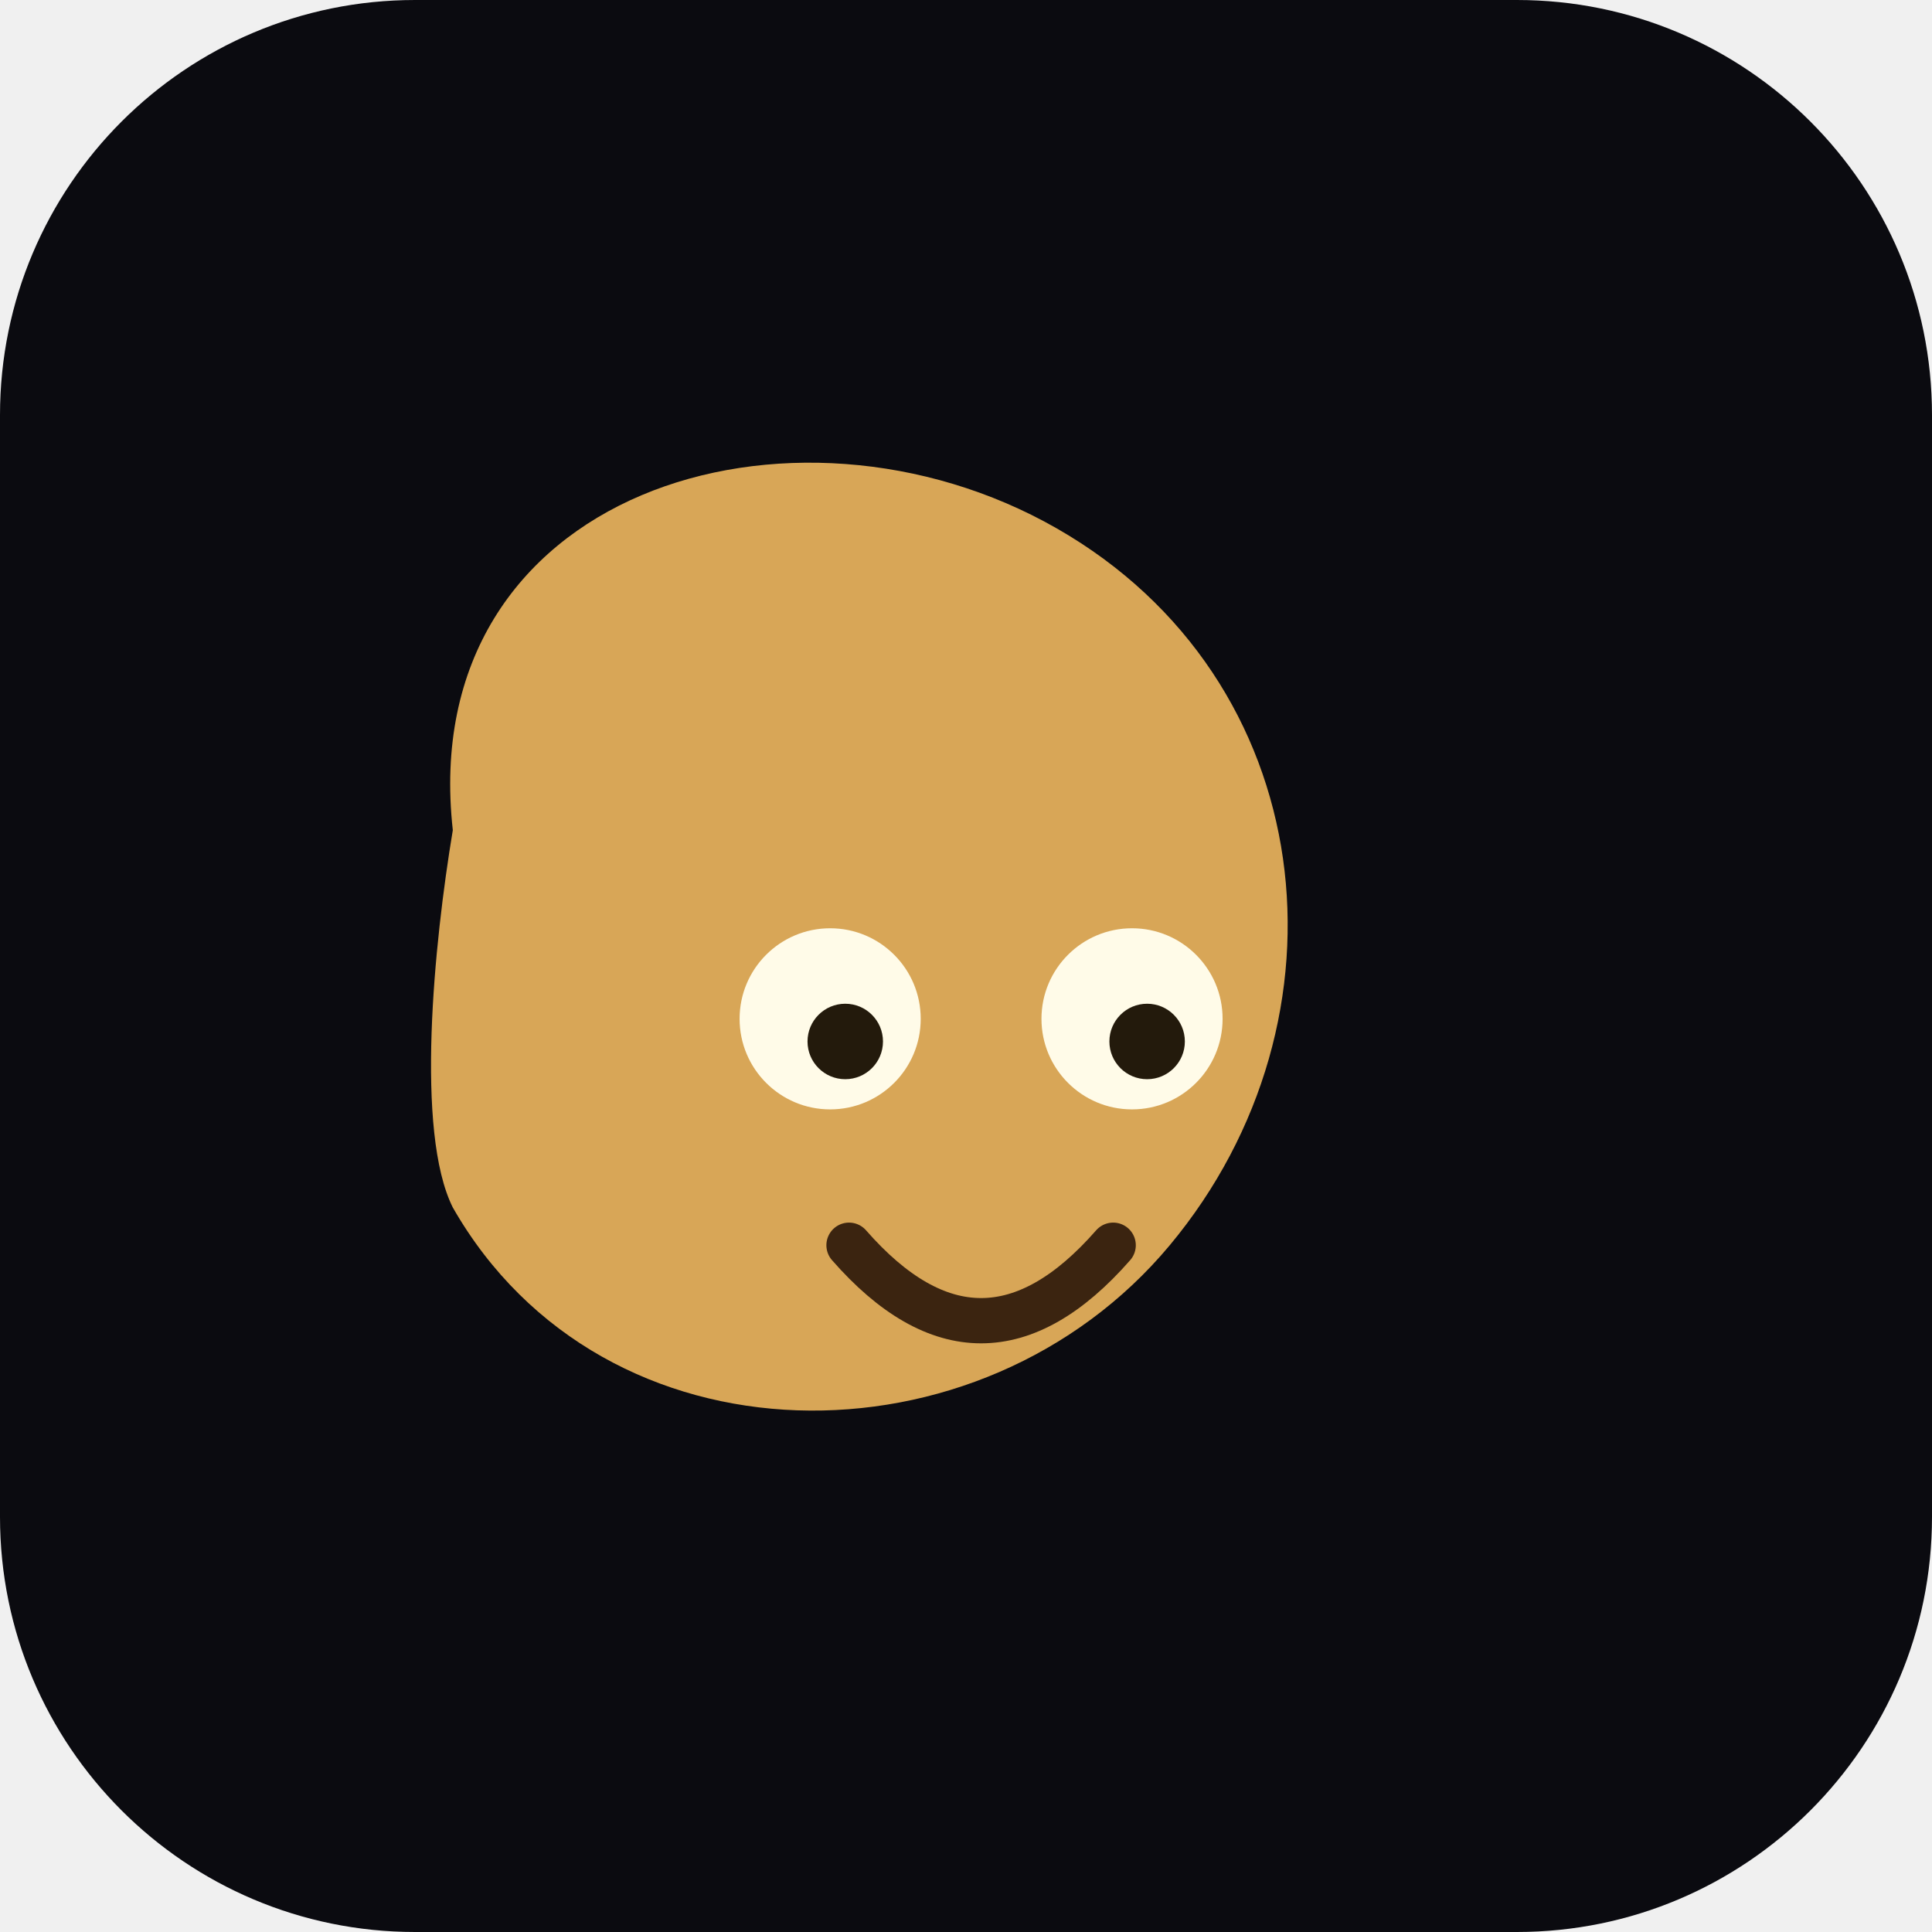
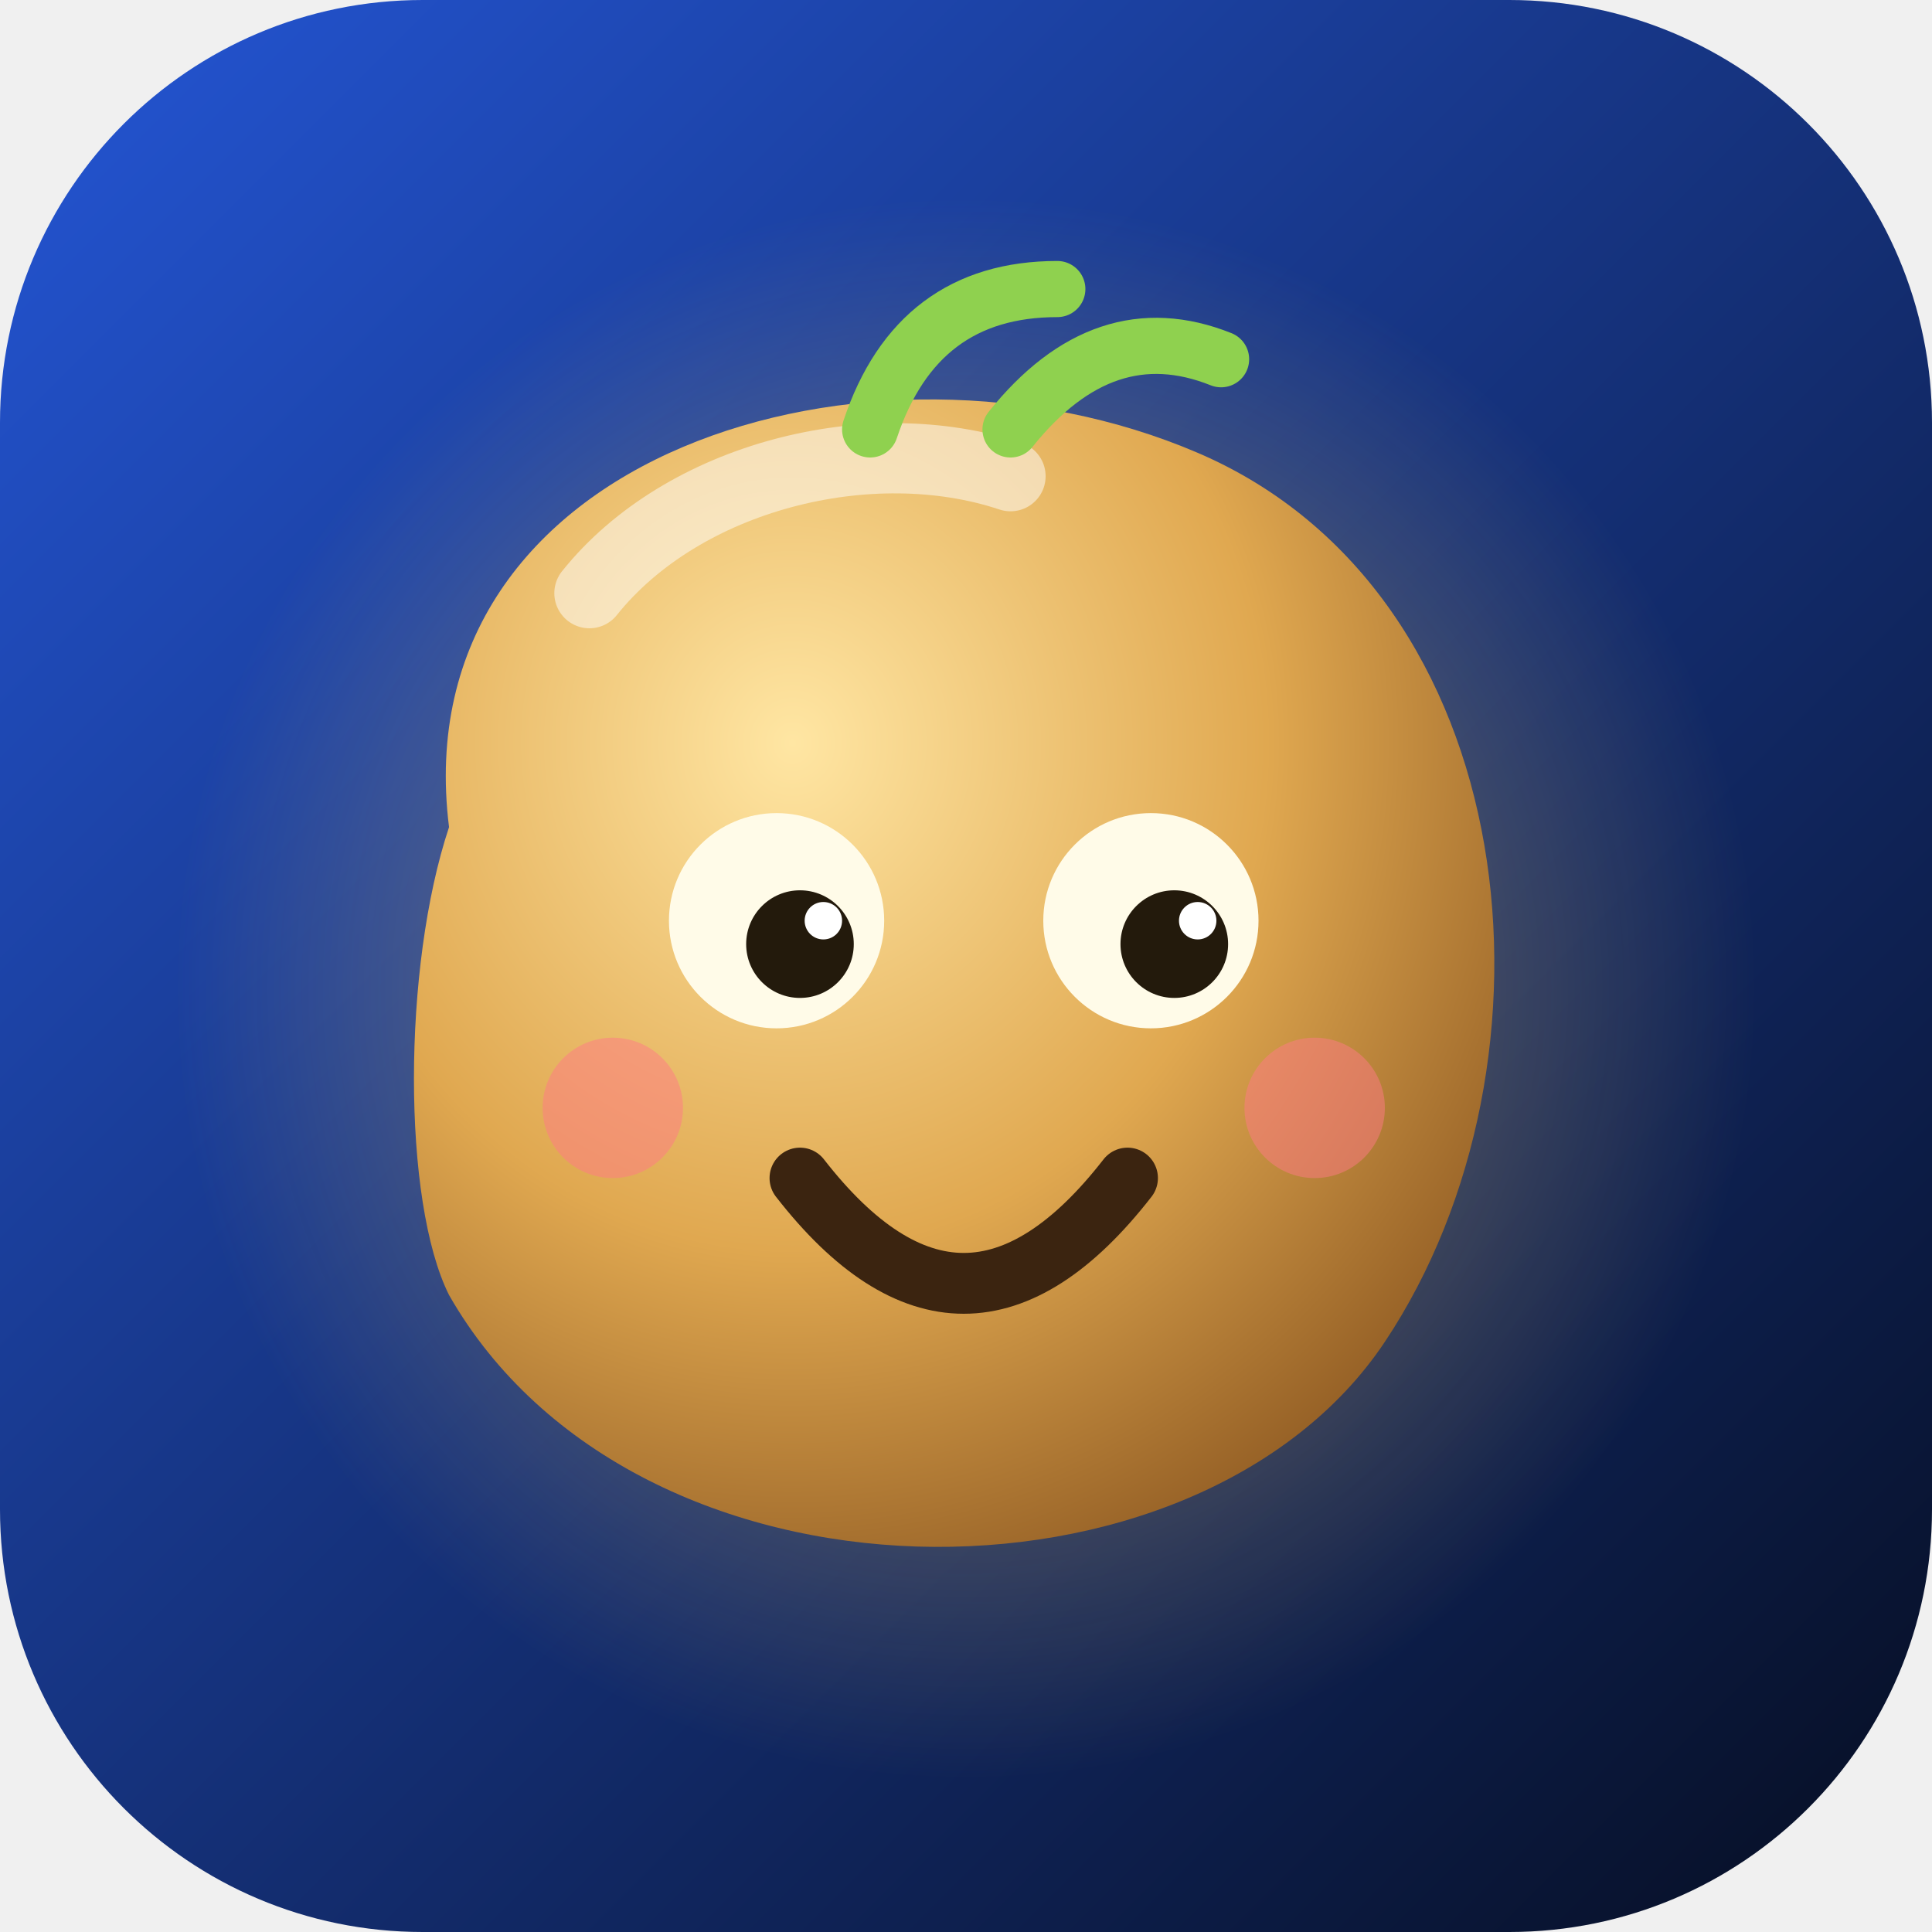
<svg xmlns="http://www.w3.org/2000/svg" viewBox="0 0 512 512">
-   <rect width="512" height="512" rx="110" fill="#0b0b10" />
-   <path d="M120 220c-10-90 90-120 160-80 70 40 80 130 30 190-50 60-150 60-190-10-10-20-5-70 0-100z" fill="#d8a657" />
-   <circle cx="220" cy="270" r="24" fill="#fffbe8" />
-   <circle cx="300" cy="270" r="24" fill="#fffbe8" />
-   <circle cx="224" cy="276" r="10" fill="#231a0c" />
-   <circle cx="304" cy="276" r="10" fill="#231a0c" />
-   <path d="M225 330q35 40 70 0" stroke="#3b2410" stroke-width="12" fill="none" stroke-linecap="round" />
+   <defs>
+     <linearGradient id="b" x1="0" y1="0" x2="1" y2="1">
+       <stop offset="0" stop-color="#2456d6" />
+       <stop offset="1" stop-color="#060d20" />
+     </linearGradient>
+     <radialGradient id="p" cx=".35" cy=".3" r=".8">
+       <stop offset="0" stop-color="#ffe6a3" />
+       <stop offset=".55" stop-color="#e0a850" />
+       <stop offset="1" stop-color="#8f5a22" />
+     </radialGradient>
+     <radialGradient id="h" cx=".5" cy=".5" r=".5">
+       <stop offset="0" stop-color="#ffd166" stop-opacity=".55" />
+       <stop offset="1" stop-color="#ffd166" stop-opacity="0" />
+     </radialGradient>
+   </defs>
+   <rect width="512" height="512" rx="112" fill="url(#b)" />
+   <circle cx="256" cy="262" r="210" fill="url(#h)" />
+   <g transform="translate(256 256) scale(1) translate(-256 -256) translate(57 58) scale(6.2)">
+     <path d="M10 26C8 10 28 4 42 10c14 6 16 26 8 38-8 12-32 12-40-2-2-4-2-14 0-20z" fill="url(#p)" />
+     <path d="M16 16c4-5 12-7 18-5" stroke="#fff" stroke-opacity=".5" stroke-width="3" stroke-linecap="round" fill="none" />
+     <circle cx="24" cy="30" r="4.6" fill="#fffbe8" />
+     <circle cx="40" cy="30" r="4.6" fill="#fffbe8" />
+     <circle cx="25" cy="31" r="2.3" fill="#231a0c" />
+     <circle cx="41" cy="31" r="2.3" fill="#231a0c" />
+     <circle cx="26" cy="30" r=".8" fill="#fff" />
+     <circle cx="42" cy="30" r=".8" fill="#fff" />
+     <circle cx="17" cy="38" r="3" fill="#ff7a86" opacity=".5" />
+     <circle cx="47" cy="38" r="3" fill="#ff7a86" opacity=".5" />
+     <path d="M25 41q7 9 14 0" stroke="#3b2410" stroke-width="2.6" fill="none" stroke-linecap="round" />
+     <path d="M28 9q2-6 8-6M34 9q4-5 9-3" stroke="#8fd14f" stroke-width="2.4" fill="none" stroke-linecap="round" />
+   </g>
</svg>
